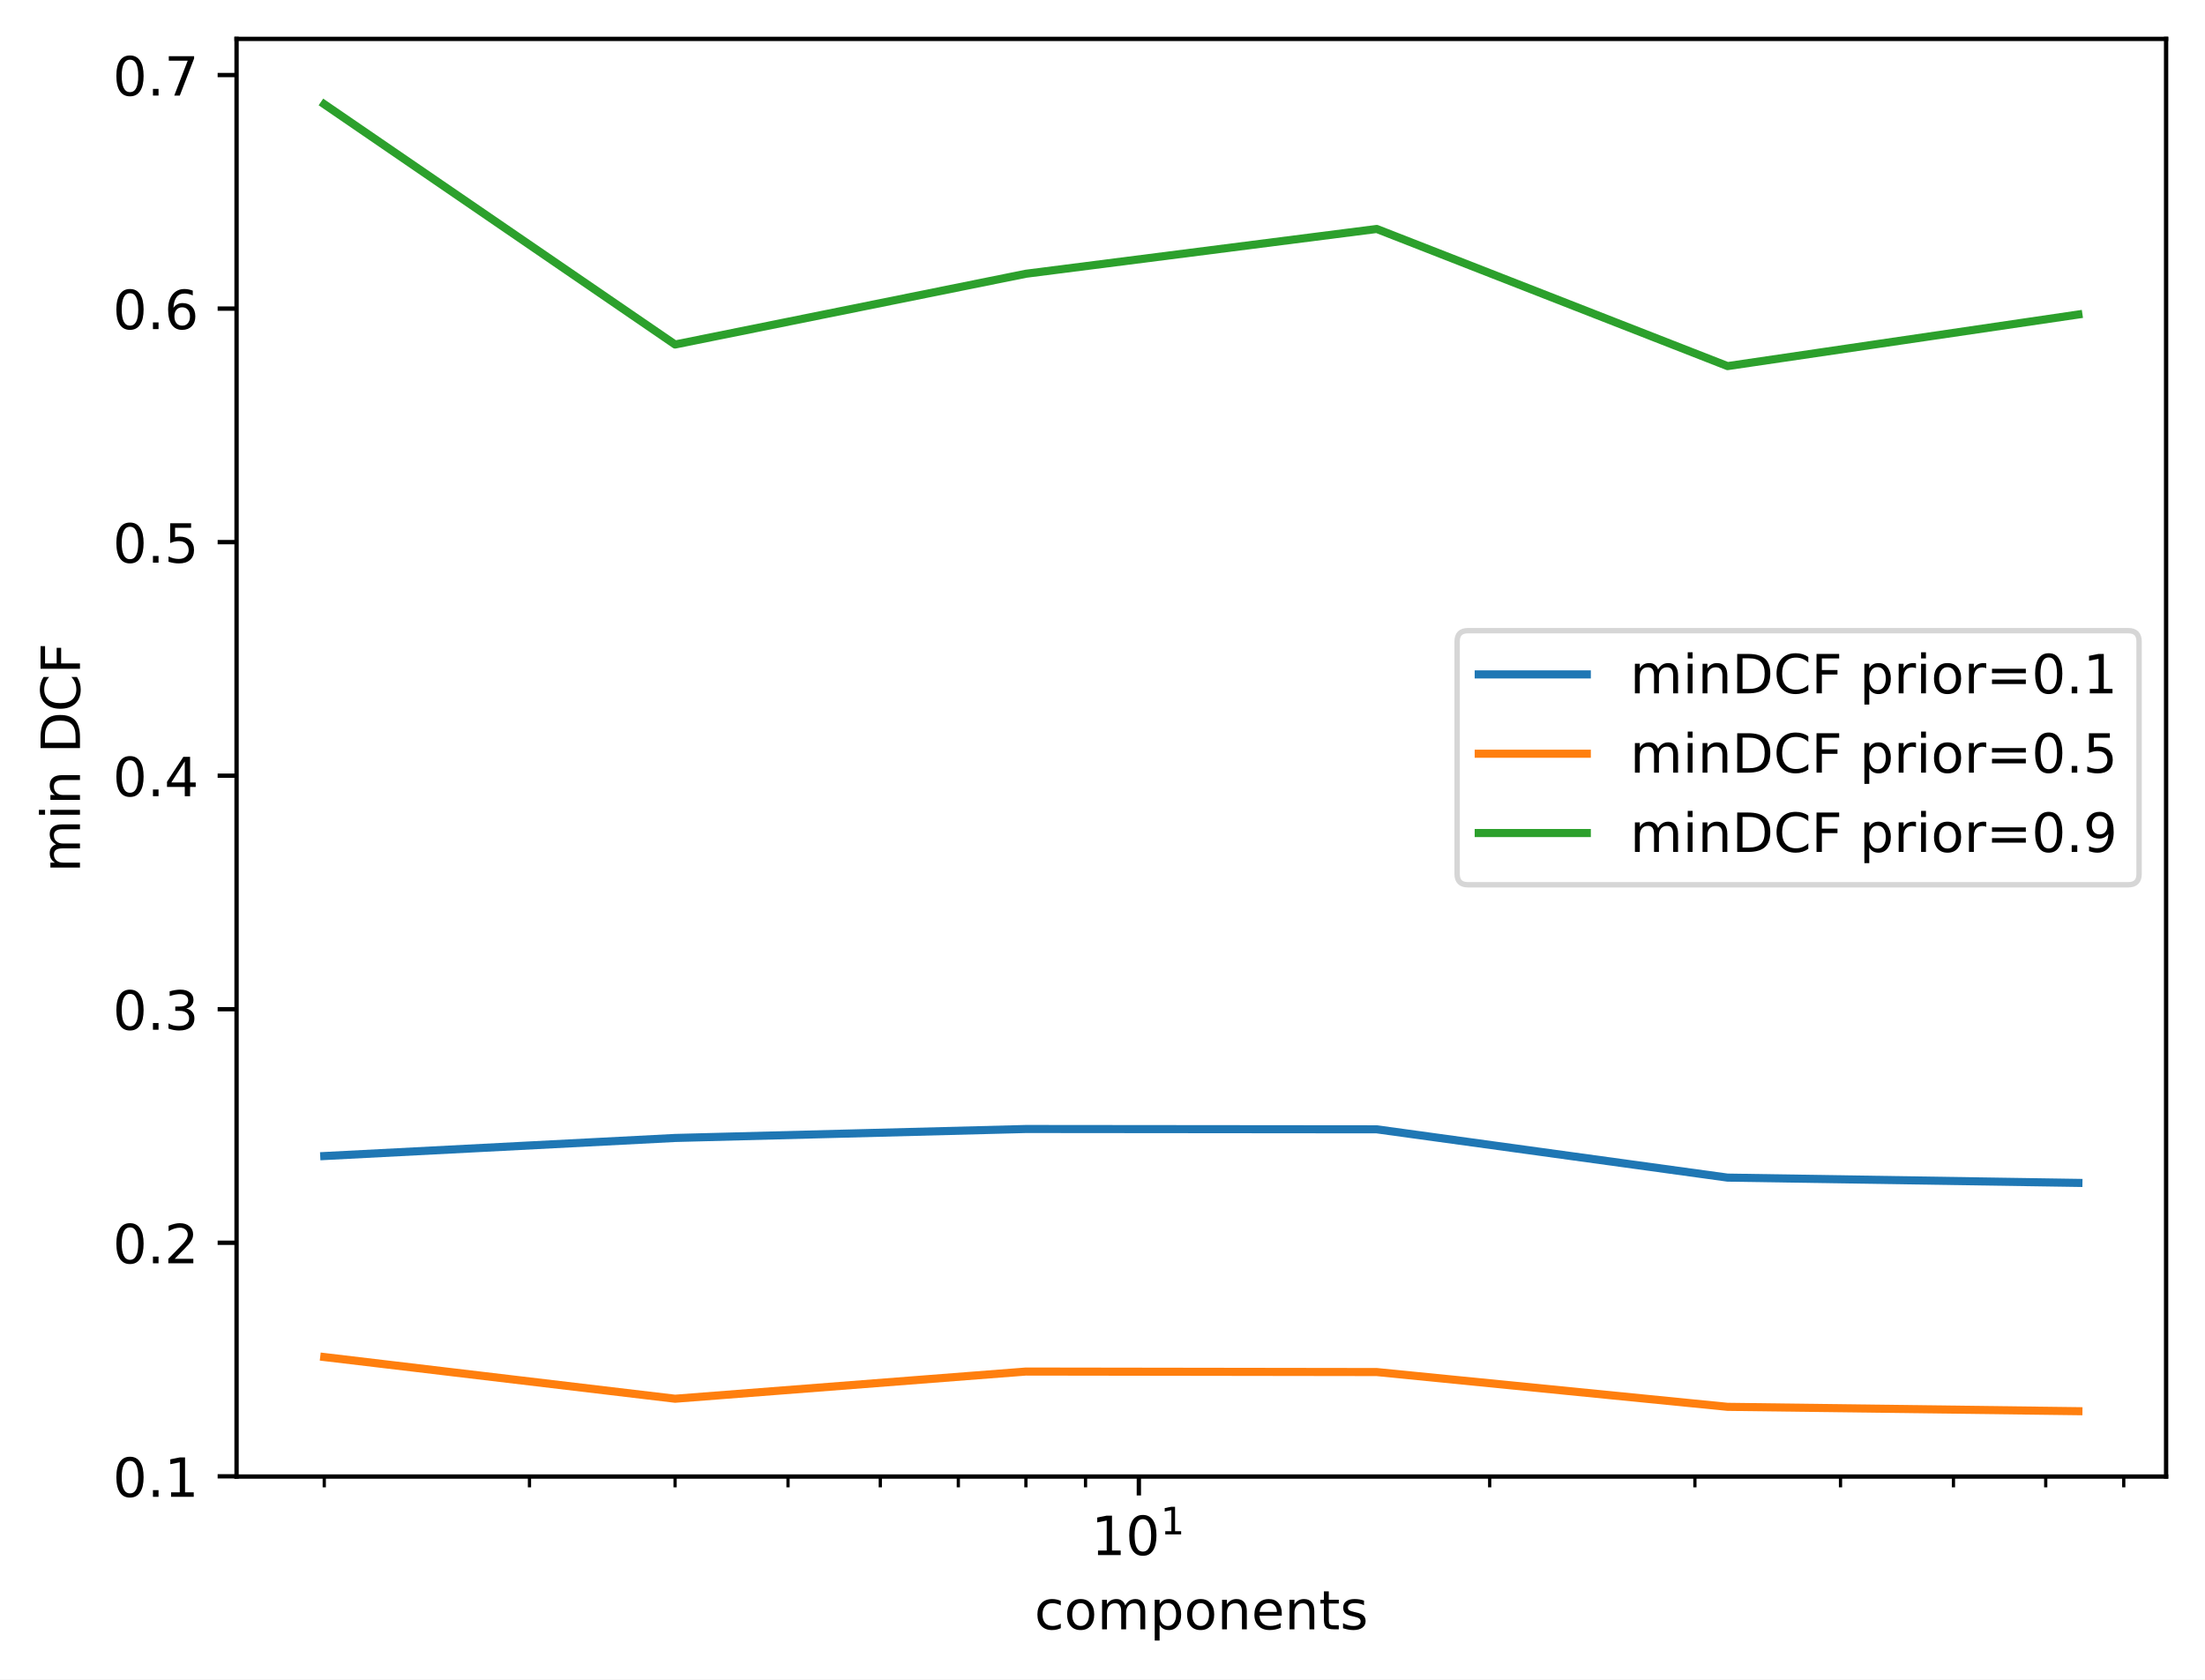
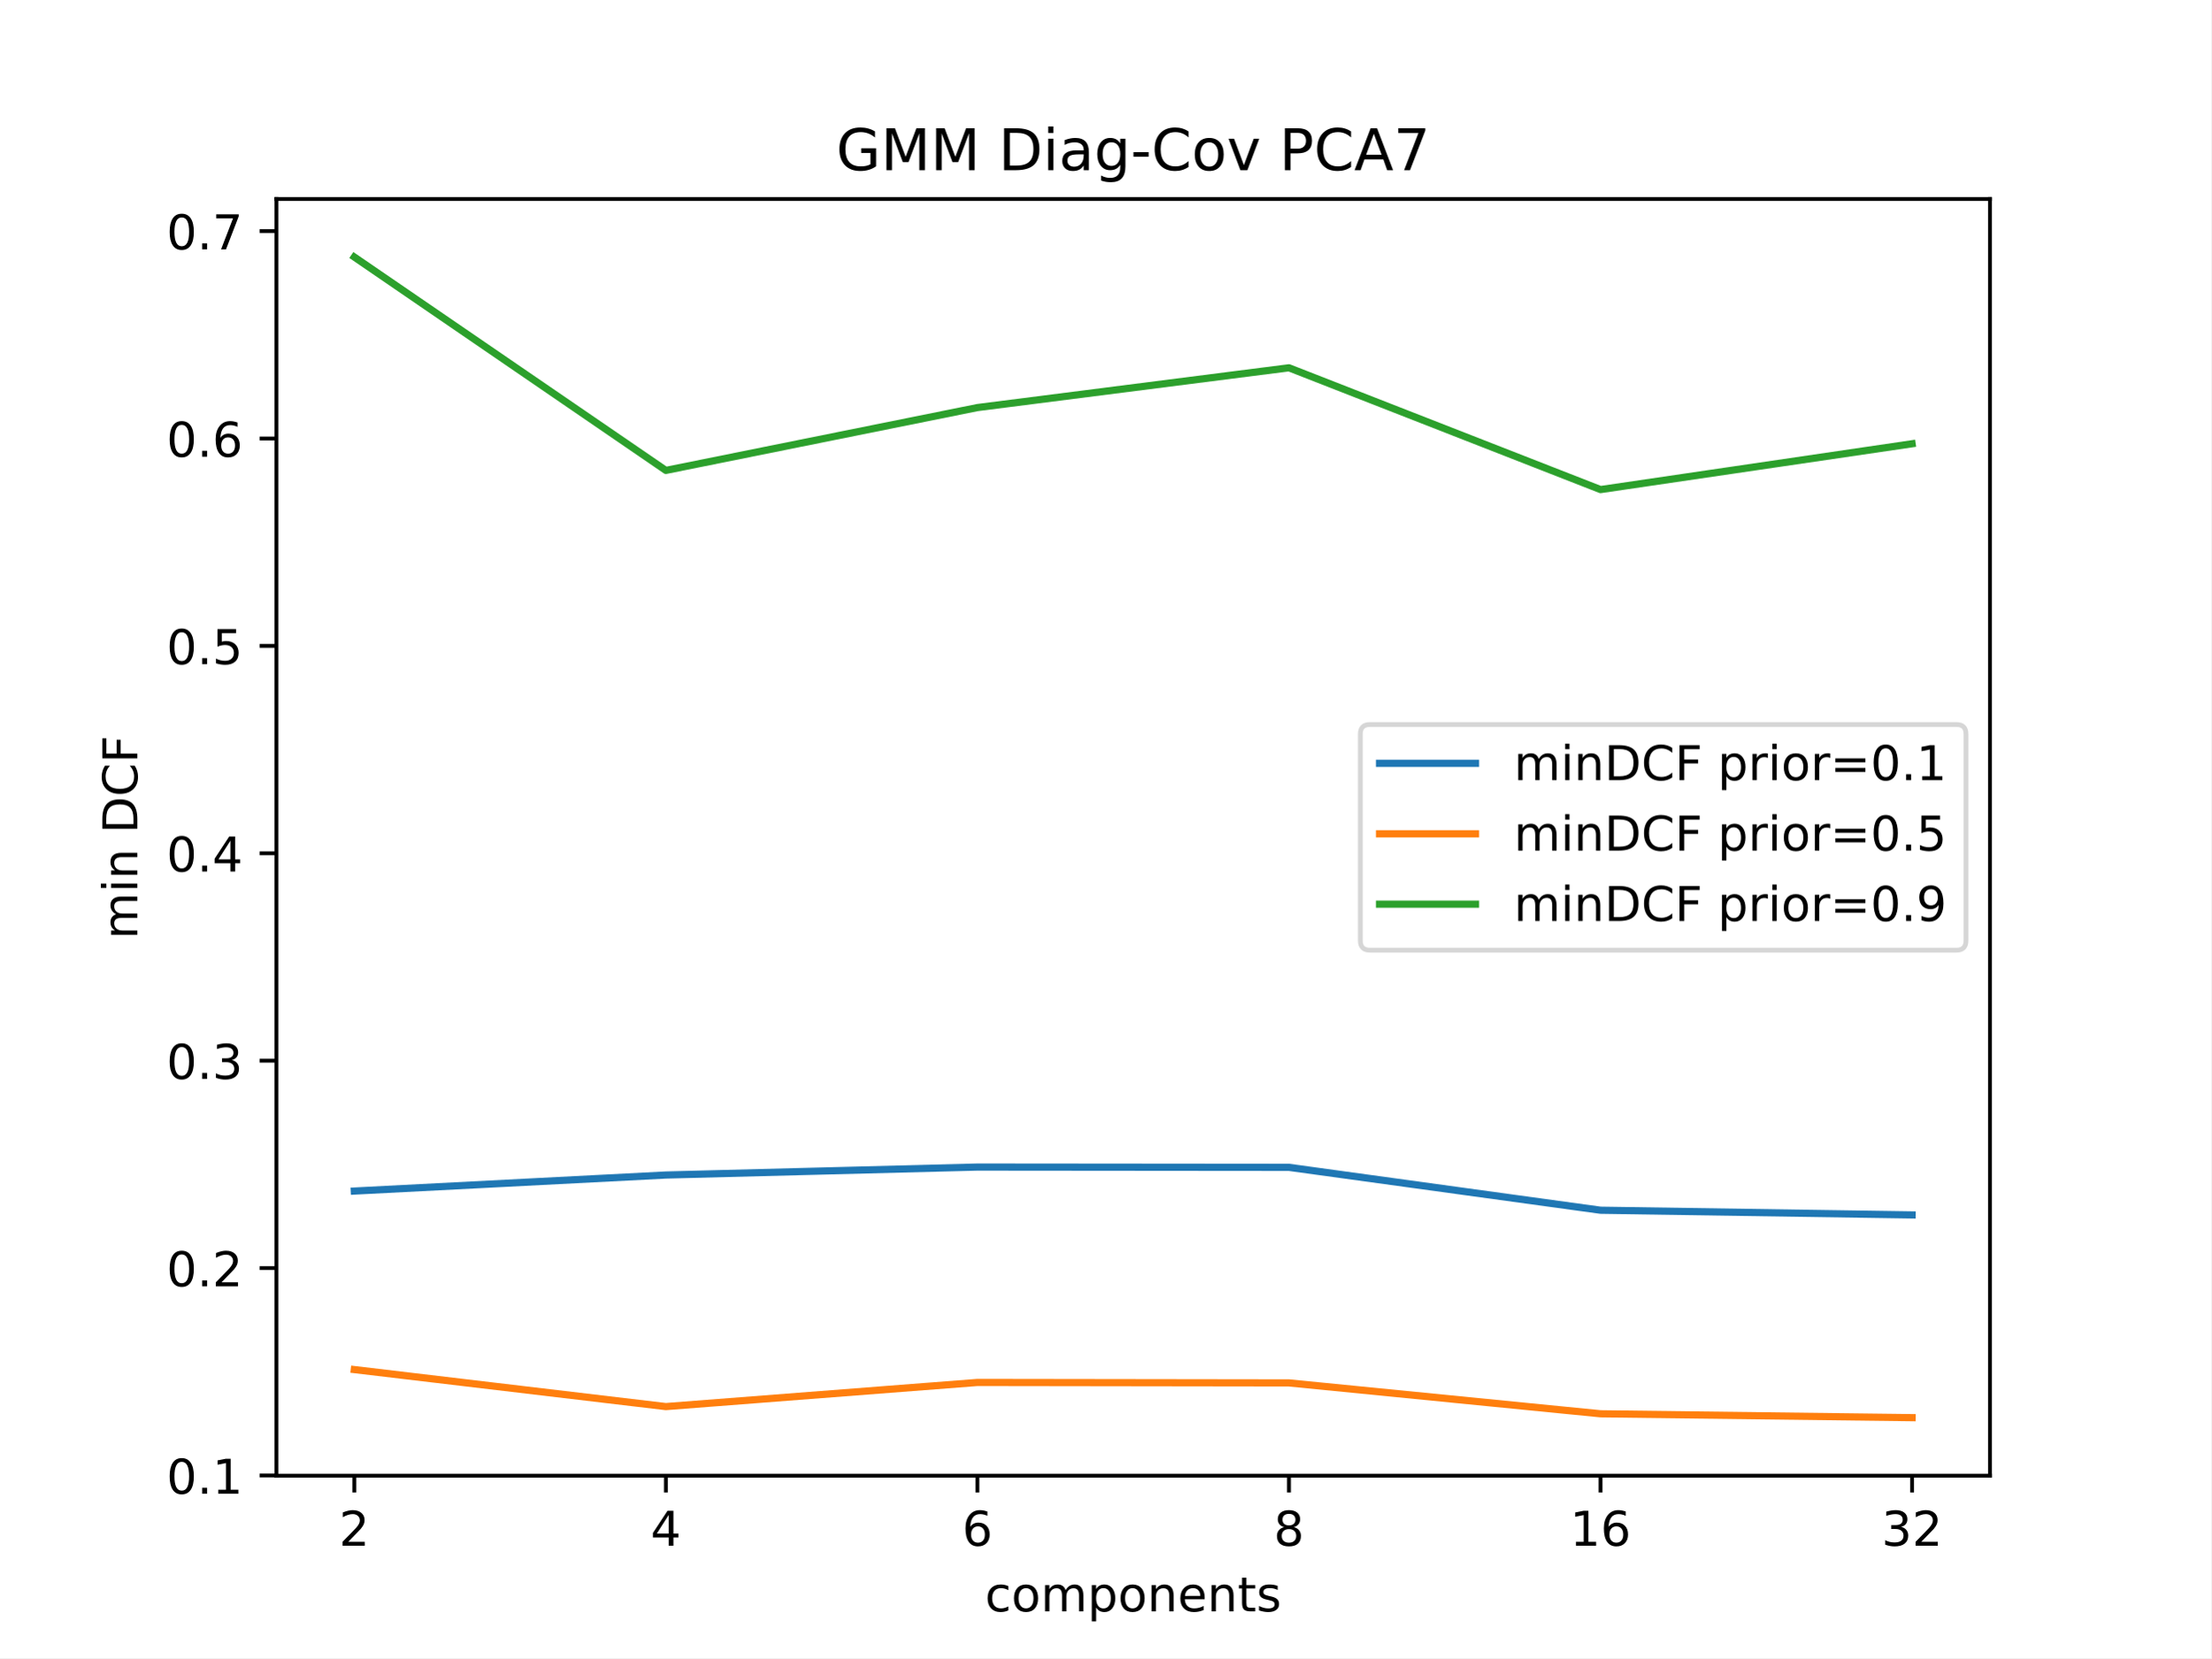
- <svg xmlns="http://www.w3.org/2000/svg" xmlns:xlink="http://www.w3.org/1999/xlink" width="408.101pt" height="310.868pt" viewBox="0 0 408.101 310.868" version="1.1">
+ <svg xmlns="http://www.w3.org/2000/svg" xmlns:xlink="http://www.w3.org/1999/xlink" width="460.8pt" height="345.6pt" viewBox="0 0 460.8 345.6" version="1.1">
  <defs>
    <style type="text/css">*{stroke-linejoin: round; stroke-linecap: butt}</style>
  </defs>
  <g id="figure_1">
    <g id="patch_1">
-       <path d="M 0 310.868  L 408.101 310.868  L 408.101 0  L 0 0  z " style="fill: #ffffff" />
+       <path d="M 0 345.6  L 460.8 345.6  L 460.8 0  L 0 0  z " style="fill: #ffffff" />
    </g>
    <g id="axes_1">
      <g id="patch_2">
-         <path d="M 43.781 273.312  L 400.901 273.312  L 400.901 7.2  L 43.781 7.2  z " style="fill: #ffffff" />
+         <path d="M 57.6 307.584  L 414.72 307.584  L 414.72 41.472  L 57.6 41.472  z " style="fill: #ffffff" />
      </g>
      <g id="matplotlib.axis_1">
        <g id="xtick_1">
          <g id="line2d_1">
            <defs>
-               <path id="md008fc7dd8" d="M 0 0  L 0 3.5  " style="stroke: #000000; stroke-width: 0.8" />
-             </defs>
-             <g>
-               <use xlink:href="#md008fc7dd8" x="210.779" y="273.312" style="stroke: #000000; stroke-width: 0.8" />
+               <path id="m788da3f0fa" d="M 0 0  L 0 3.5  " style="stroke: #000000; stroke-width: 0.8" />
+             </defs>
+             <g>
+               <use xlink:href="#m788da3f0fa" x="73.833" y="307.584" style="stroke: #000000; stroke-width: 0.8" />
            </g>
          </g>
          <g id="text_1">
-             <g transform="translate(201.9789 287.9104)scale(0.1 -0.1)">
-               <defs>
-                 <path id="DejaVuSans-31" d="M 794 531  L 1825 531  L 1825 4091  L 703 3866  L 703 4441  L 1819 4666  L 2450 4666  L 2450 531  L 3481 531  L 3481 0  L 794 0  L 794 531  z " transform="scale(0.015625)" />
-                 <path id="DejaVuSans-30" d="M 2034 4250  Q 1547 4250 1301 3770  Q 1056 3291 1056 2328  Q 1056 1369 1301 889  Q 1547 409 2034 409  Q 2525 409 2770 889  Q 3016 1369 3016 2328  Q 3016 3291 2770 3770  Q 2525 4250 2034 4250  z M 2034 4750  Q 2819 4750 3233 4129  Q 3647 3509 3647 2328  Q 3647 1150 3233 529  Q 2819 -91 2034 -91  Q 1250 -91 836 529  Q 422 1150 422 2328  Q 422 3509 836 4129  Q 1250 4750 2034 4750  z " transform="scale(0.015625)" />
-               </defs>
-               <use xlink:href="#DejaVuSans-31" transform="translate(0 0.684375)" />
-               <use xlink:href="#DejaVuSans-30" transform="translate(63.62305 0.684375)" />
-               <use xlink:href="#DejaVuSans-31" transform="translate(128.2031 38.96563)scale(0.7)" />
+             <g transform="translate(70.65148 322.1824)scale(0.1 -0.1)">
+               <defs>
+                 <path id="DejaVuSans-32" d="M 1228 531  L 3431 531  L 3431 0  L 469 0  L 469 531  Q 828 903 1448 1529  Q 2069 2156 2228 2338  Q 2531 2678 2651 2914  Q 2772 3150 2772 3378  Q 2772 3750 2511 3984  Q 2250 4219 1831 4219  Q 1534 4219 1204 4116  Q 875 4013 500 3803  L 500 4441  Q 881 4594 1212 4672  Q 1544 4750 1819 4750  Q 2544 4750 2975 4387  Q 3406 4025 3406 3419  Q 3406 3131 3298 2873  Q 3191 2616 2906 2266  Q 2828 2175 2409 1742  Q 1991 1309 1228 531  z " transform="scale(0.015625)" />
+               </defs>
+               <use xlink:href="#DejaVuSans-32" />
            </g>
          </g>
        </g>
        <g id="xtick_2">
          <g id="line2d_2">
-             <defs>
-               <path id="m8404acc15e" d="M 0 0  L 0 2  " style="stroke: #000000; stroke-width: 0.6" />
-             </defs>
-             <g>
-               <use xlink:href="#m8404acc15e" x="60.014" y="273.312" style="stroke: #000000; stroke-width: 0.6" />
+             <g>
+               <use xlink:href="#m788da3f0fa" x="138.764" y="307.584" style="stroke: #000000; stroke-width: 0.8" />
+             </g>
+           </g>
+           <g id="text_2">
+             <g transform="translate(135.5824 322.1824)scale(0.1 -0.1)">
+               <defs>
+                 <path id="DejaVuSans-34" d="M 2419 4116  L 825 1625  L 2419 1625  L 2419 4116  z M 2253 4666  L 3047 4666  L 3047 1625  L 3713 1625  L 3713 1100  L 3047 1100  L 3047 0  L 2419 0  L 2419 1100  L 313 1100  L 313 1709  L 2253 4666  z " transform="scale(0.015625)" />
+               </defs>
+               <use xlink:href="#DejaVuSans-34" />
            </g>
          </g>
        </g>
        <g id="xtick_3">
          <g id="line2d_3">
            <g>
-               <use xlink:href="#m8404acc15e" x="97.996" y="273.312" style="stroke: #000000; stroke-width: 0.6" />
+               <use xlink:href="#m788da3f0fa" x="203.695" y="307.584" style="stroke: #000000; stroke-width: 0.8" />
+             </g>
+           </g>
+           <g id="text_3">
+             <g transform="translate(200.5133 322.1824)scale(0.1 -0.1)">
+               <defs>
+                 <path id="DejaVuSans-36" d="M 2113 2584  Q 1688 2584 1439 2293  Q 1191 2003 1191 1497  Q 1191 994 1439 701  Q 1688 409 2113 409  Q 2538 409 2786 701  Q 3034 994 3034 1497  Q 3034 2003 2786 2293  Q 2538 2584 2113 2584  z M 3366 4563  L 3366 3988  Q 3128 4100 2886 4159  Q 2644 4219 2406 4219  Q 1781 4219 1451 3797  Q 1122 3375 1075 2522  Q 1259 2794 1537 2939  Q 1816 3084 2150 3084  Q 2853 3084 3261 2657  Q 3669 2231 3669 1497  Q 3669 778 3244 343  Q 2819 -91 2113 -91  Q 1303 -91 875 529  Q 447 1150 447 2328  Q 447 3434 972 4092  Q 1497 4750 2381 4750  Q 2619 4750 2861 4703  Q 3103 4656 3366 4563  z " transform="scale(0.015625)" />
+               </defs>
+               <use xlink:href="#DejaVuSans-36" />
            </g>
          </g>
        </g>
        <g id="xtick_4">
          <g id="line2d_4">
            <g>
-               <use xlink:href="#m8404acc15e" x="124.945" y="273.312" style="stroke: #000000; stroke-width: 0.6" />
+               <use xlink:href="#m788da3f0fa" x="268.625" y="307.584" style="stroke: #000000; stroke-width: 0.8" />
+             </g>
+           </g>
+           <g id="text_4">
+             <g transform="translate(265.4442 322.1824)scale(0.1 -0.1)">
+               <defs>
+                 <path id="DejaVuSans-38" d="M 2034 2216  Q 1584 2216 1326 1975  Q 1069 1734 1069 1313  Q 1069 891 1326 650  Q 1584 409 2034 409  Q 2484 409 2743 651  Q 3003 894 3003 1313  Q 3003 1734 2745 1975  Q 2488 2216 2034 2216  z M 1403 2484  Q 997 2584 770 2862  Q 544 3141 544 3541  Q 544 4100 942 4425  Q 1341 4750 2034 4750  Q 2731 4750 3128 4425  Q 3525 4100 3525 3541  Q 3525 3141 3298 2862  Q 3072 2584 2669 2484  Q 3125 2378 3379 2068  Q 3634 1759 3634 1313  Q 3634 634 3220 271  Q 2806 -91 2034 -91  Q 1263 -91 848 271  Q 434 634 434 1313  Q 434 1759 690 2068  Q 947 2378 1403 2484  z M 1172 3481  Q 1172 3119 1398 2916  Q 1625 2713 2034 2713  Q 2441 2713 2670 2916  Q 2900 3119 2900 3481  Q 2900 3844 2670 4047  Q 2441 4250 2034 4250  Q 1625 4250 1398 4047  Q 1172 3844 1172 3481  z " transform="scale(0.015625)" />
+               </defs>
+               <use xlink:href="#DejaVuSans-38" />
            </g>
          </g>
        </g>
        <g id="xtick_5">
          <g id="line2d_5">
            <g>
-               <use xlink:href="#m8404acc15e" x="145.848" y="273.312" style="stroke: #000000; stroke-width: 0.6" />
+               <use xlink:href="#m788da3f0fa" x="333.556" y="307.584" style="stroke: #000000; stroke-width: 0.8" />
+             </g>
+           </g>
+           <g id="text_5">
+             <g transform="translate(327.1939 322.1824)scale(0.1 -0.1)">
+               <defs>
+                 <path id="DejaVuSans-31" d="M 794 531  L 1825 531  L 1825 4091  L 703 3866  L 703 4441  L 1819 4666  L 2450 4666  L 2450 531  L 3481 531  L 3481 0  L 794 0  L 794 531  z " transform="scale(0.015625)" />
+               </defs>
+               <use xlink:href="#DejaVuSans-31" />
+               <use xlink:href="#DejaVuSans-36" x="63.623" />
            </g>
          </g>
        </g>
        <g id="xtick_6">
          <g id="line2d_6">
            <g>
-               <use xlink:href="#m8404acc15e" x="162.927" y="273.312" style="stroke: #000000; stroke-width: 0.6" />
-             </g>
-           </g>
-         </g>
-         <g id="xtick_7">
-           <g id="line2d_7">
-             <g>
-               <use xlink:href="#m8404acc15e" x="177.367" y="273.312" style="stroke: #000000; stroke-width: 0.6" />
-             </g>
-           </g>
-         </g>
-         <g id="xtick_8">
-           <g id="line2d_8">
-             <g>
-               <use xlink:href="#m8404acc15e" x="189.876" y="273.312" style="stroke: #000000; stroke-width: 0.6" />
-             </g>
-           </g>
-         </g>
-         <g id="xtick_9">
-           <g id="line2d_9">
-             <g>
-               <use xlink:href="#m8404acc15e" x="200.909" y="273.312" style="stroke: #000000; stroke-width: 0.6" />
-             </g>
-           </g>
-         </g>
-         <g id="xtick_10">
-           <g id="line2d_10">
-             <g>
-               <use xlink:href="#m8404acc15e" x="275.71" y="273.312" style="stroke: #000000; stroke-width: 0.6" />
-             </g>
-           </g>
-         </g>
-         <g id="xtick_11">
-           <g id="line2d_11">
-             <g>
-               <use xlink:href="#m8404acc15e" x="313.692" y="273.312" style="stroke: #000000; stroke-width: 0.6" />
-             </g>
-           </g>
-         </g>
-         <g id="xtick_12">
-           <g id="line2d_12">
-             <g>
-               <use xlink:href="#m8404acc15e" x="340.641" y="273.312" style="stroke: #000000; stroke-width: 0.6" />
-             </g>
-           </g>
-         </g>
-         <g id="xtick_13">
-           <g id="line2d_13">
-             <g>
-               <use xlink:href="#m8404acc15e" x="361.544" y="273.312" style="stroke: #000000; stroke-width: 0.6" />
-             </g>
-           </g>
-         </g>
-         <g id="xtick_14">
-           <g id="line2d_14">
-             <g>
-               <use xlink:href="#m8404acc15e" x="378.623" y="273.312" style="stroke: #000000; stroke-width: 0.6" />
-             </g>
-           </g>
-         </g>
-         <g id="xtick_15">
-           <g id="line2d_15">
-             <g>
-               <use xlink:href="#m8404acc15e" x="393.063" y="273.312" style="stroke: #000000; stroke-width: 0.6" />
-             </g>
-           </g>
-         </g>
-         <g id="text_2">
-           <g transform="translate(191.4498 301.5886)scale(0.1 -0.1)">
+               <use xlink:href="#m788da3f0fa" x="398.487" y="307.584" style="stroke: #000000; stroke-width: 0.8" />
+             </g>
+           </g>
+           <g id="text_6">
+             <g transform="translate(392.1248 322.1824)scale(0.1 -0.1)">
+               <defs>
+                 <path id="DejaVuSans-33" d="M 2597 2516  Q 3050 2419 3304 2112  Q 3559 1806 3559 1356  Q 3559 666 3084 287  Q 2609 -91 1734 -91  Q 1441 -91 1130 -33  Q 819 25 488 141  L 488 750  Q 750 597 1062 519  Q 1375 441 1716 441  Q 2309 441 2620 675  Q 2931 909 2931 1356  Q 2931 1769 2642 2001  Q 2353 2234 1838 2234  L 1294 2234  L 1294 2753  L 1863 2753  Q 2328 2753 2575 2939  Q 2822 3125 2822 3475  Q 2822 3834 2567 4026  Q 2313 4219 1838 4219  Q 1578 4219 1281 4162  Q 984 4106 628 3988  L 628 4550  Q 988 4650 1302 4700  Q 1616 4750 1894 4750  Q 2613 4750 3031 4423  Q 3450 4097 3450 3541  Q 3450 3153 3228 2886  Q 3006 2619 2597 2516  z " transform="scale(0.015625)" />
+               </defs>
+               <use xlink:href="#DejaVuSans-33" />
+               <use xlink:href="#DejaVuSans-32" x="63.623" />
+             </g>
+           </g>
+         </g>
+         <g id="text_7">
+           <g transform="translate(205.2686 335.8606)scale(0.1 -0.1)">
            <defs>
              <path id="DejaVuSans-63" d="M 3122 3366  L 3122 2828  Q 2878 2963 2633 3030  Q 2388 3097 2138 3097  Q 1578 3097 1268 2742  Q 959 2388 959 1747  Q 959 1106 1268 751  Q 1578 397 2138 397  Q 2388 397 2633 464  Q 2878 531 3122 666  L 3122 134  Q 2881 22 2623 -34  Q 2366 -91 2075 -91  Q 1284 -91 818 406  Q 353 903 353 1747  Q 353 2603 823 3093  Q 1294 3584 2113 3584  Q 2378 3584 2631 3529  Q 2884 3475 3122 3366  z " transform="scale(0.015625)" />
              <path id="DejaVuSans-6f" d="M 1959 3097  Q 1497 3097 1228 2736  Q 959 2375 959 1747  Q 959 1119 1226 758  Q 1494 397 1959 397  Q 2419 397 2687 759  Q 2956 1122 2956 1747  Q 2956 2369 2687 2733  Q 2419 3097 1959 3097  z M 1959 3584  Q 2709 3584 3137 3096  Q 3566 2609 3566 1747  Q 3566 888 3137 398  Q 2709 -91 1959 -91  Q 1206 -91 779 398  Q 353 888 353 1747  Q 353 2609 779 3096  Q 1206 3584 1959 3584  z " transform="scale(0.015625)" />
              <path id="DejaVuSans-6d" d="M 3328 2828  Q 3544 3216 3844 3400  Q 4144 3584 4550 3584  Q 5097 3584 5394 3201  Q 5691 2819 5691 2113  L 5691 0  L 5113 0  L 5113 2094  Q 5113 2597 4934 2840  Q 4756 3084 4391 3084  Q 3944 3084 3684 2787  Q 3425 2491 3425 1978  L 3425 0  L 2847 0  L 2847 2094  Q 2847 2600 2669 2842  Q 2491 3084 2119 3084  Q 1678 3084 1418 2786  Q 1159 2488 1159 1978  L 1159 0  L 581 0  L 581 3500  L 1159 3500  L 1159 2956  Q 1356 3278 1631 3431  Q 1906 3584 2284 3584  Q 2666 3584 2933 3390  Q 3200 3197 3328 2828  z " transform="scale(0.015625)" />
              <path id="DejaVuSans-70" d="M 1159 525  L 1159 -1331  L 581 -1331  L 581 3500  L 1159 3500  L 1159 2969  Q 1341 3281 1617 3432  Q 1894 3584 2278 3584  Q 2916 3584 3314 3078  Q 3713 2572 3713 1747  Q 3713 922 3314 415  Q 2916 -91 2278 -91  Q 1894 -91 1617 61  Q 1341 213 1159 525  z M 3116 1747  Q 3116 2381 2855 2742  Q 2594 3103 2138 3103  Q 1681 3103 1420 2742  Q 1159 2381 1159 1747  Q 1159 1113 1420 752  Q 1681 391 2138 391  Q 2594 391 2855 752  Q 3116 1113 3116 1747  z " transform="scale(0.015625)" />
              <path id="DejaVuSans-6e" d="M 3513 2113  L 3513 0  L 2938 0  L 2938 2094  Q 2938 2591 2744 2837  Q 2550 3084 2163 3084  Q 1697 3084 1428 2787  Q 1159 2491 1159 1978  L 1159 0  L 581 0  L 581 3500  L 1159 3500  L 1159 2956  Q 1366 3272 1645 3428  Q 1925 3584 2291 3584  Q 2894 3584 3203 3211  Q 3513 2838 3513 2113  z " transform="scale(0.015625)" />
              <path id="DejaVuSans-65" d="M 3597 1894  L 3597 1613  L 953 1613  Q 991 1019 1311 708  Q 1631 397 2203 397  Q 2534 397 2845 478  Q 3156 559 3463 722  L 3463 178  Q 3153 47 2828 -22  Q 2503 -91 2169 -91  Q 1331 -91 842 396  Q 353 884 353 1716  Q 353 2575 817 3079  Q 1281 3584 2069 3584  Q 2775 3584 3186 3129  Q 3597 2675 3597 1894  z M 3022 2063  Q 3016 2534 2758 2815  Q 2500 3097 2075 3097  Q 1594 3097 1305 2825  Q 1016 2553 972 2059  L 3022 2063  z " transform="scale(0.015625)" />
              <path id="DejaVuSans-74" d="M 1172 4494  L 1172 3500  L 2356 3500  L 2356 3053  L 1172 3053  L 1172 1153  Q 1172 725 1289 603  Q 1406 481 1766 481  L 2356 481  L 2356 0  L 1766 0  Q 1100 0 847 248  Q 594 497 594 1153  L 594 3053  L 172 3053  L 172 3500  L 594 3500  L 594 4494  L 1172 4494  z " transform="scale(0.015625)" />
              <path id="DejaVuSans-73" d="M 2834 3397  L 2834 2853  Q 2591 2978 2328 3040  Q 2066 3103 1784 3103  Q 1356 3103 1142 2972  Q 928 2841 928 2578  Q 928 2378 1081 2264  Q 1234 2150 1697 2047  L 1894 2003  Q 2506 1872 2764 1633  Q 3022 1394 3022 966  Q 3022 478 2636 193  Q 2250 -91 1575 -91  Q 1294 -91 989 -36  Q 684 19 347 128  L 347 722  Q 666 556 975 473  Q 1284 391 1588 391  Q 1994 391 2212 530  Q 2431 669 2431 922  Q 2431 1156 2273 1281  Q 2116 1406 1581 1522  L 1381 1569  Q 847 1681 609 1914  Q 372 2147 372 2553  Q 372 3047 722 3315  Q 1072 3584 1716 3584  Q 2034 3584 2315 3537  Q 2597 3491 2834 3397  z " transform="scale(0.015625)" />
            </defs>
            <use xlink:href="#DejaVuSans-63" />
            <use xlink:href="#DejaVuSans-6f" x="54.98" />
            <use xlink:href="#DejaVuSans-6d" x="116.162" />
            <use xlink:href="#DejaVuSans-70" x="213.574" />
            <use xlink:href="#DejaVuSans-6f" x="277.051" />
            <use xlink:href="#DejaVuSans-6e" x="338.232" />
            <use xlink:href="#DejaVuSans-65" x="401.611" />
            <use xlink:href="#DejaVuSans-6e" x="463.135" />
            <use xlink:href="#DejaVuSans-74" x="526.514" />
            <use xlink:href="#DejaVuSans-73" x="565.723" />
          </g>
        </g>
      </g>
      <g id="matplotlib.axis_2">
        <g id="ytick_1">
-           <g id="line2d_16">
-             <defs>
-               <path id="mca2611a179" d="M 0 0  L -3.5 0  " style="stroke: #000000; stroke-width: 0.8" />
-             </defs>
-             <g>
-               <use xlink:href="#mca2611a179" x="43.781" y="273.268" style="stroke: #000000; stroke-width: 0.8" />
-             </g>
-           </g>
-           <g id="text_3">
-             <g transform="translate(20.87813 277.0672)scale(0.1 -0.1)">
-               <defs>
+           <g id="line2d_7">
+             <defs>
+               <path id="m9ced02d448" d="M 0 0  L -3.5 0  " style="stroke: #000000; stroke-width: 0.8" />
+             </defs>
+             <g>
+               <use xlink:href="#m9ced02d448" x="57.6" y="307.54" style="stroke: #000000; stroke-width: 0.8" />
+             </g>
+           </g>
+           <g id="text_8">
+             <g transform="translate(34.69687 311.3392)scale(0.1 -0.1)">
+               <defs>
+                 <path id="DejaVuSans-30" d="M 2034 4250  Q 1547 4250 1301 3770  Q 1056 3291 1056 2328  Q 1056 1369 1301 889  Q 1547 409 2034 409  Q 2525 409 2770 889  Q 3016 1369 3016 2328  Q 3016 3291 2770 3770  Q 2525 4250 2034 4250  z M 2034 4750  Q 2819 4750 3233 4129  Q 3647 3509 3647 2328  Q 3647 1150 3233 529  Q 2819 -91 2034 -91  Q 1250 -91 836 529  Q 422 1150 422 2328  Q 422 3509 836 4129  Q 1250 4750 2034 4750  z " transform="scale(0.015625)" />
                <path id="DejaVuSans-2e" d="M 684 794  L 1344 794  L 1344 0  L 684 0  L 684 794  z " transform="scale(0.015625)" />
              </defs>
              <use xlink:href="#DejaVuSans-30" />
              <use xlink:href="#DejaVuSans-2e" x="63.623" />
              <use xlink:href="#DejaVuSans-31" x="95.41" />
            </g>
          </g>
        </g>
        <g id="ytick_2">
-           <g id="line2d_17">
-             <g>
-               <use xlink:href="#mca2611a179" x="43.781" y="230.039" style="stroke: #000000; stroke-width: 0.8" />
-             </g>
-           </g>
-           <g id="text_4">
-             <g transform="translate(20.87813 233.8378)scale(0.1 -0.1)">
-               <defs>
-                 <path id="DejaVuSans-32" d="M 1228 531  L 3431 531  L 3431 0  L 469 0  L 469 531  Q 828 903 1448 1529  Q 2069 2156 2228 2338  Q 2531 2678 2651 2914  Q 2772 3150 2772 3378  Q 2772 3750 2511 3984  Q 2250 4219 1831 4219  Q 1534 4219 1204 4116  Q 875 4013 500 3803  L 500 4441  Q 881 4594 1212 4672  Q 1544 4750 1819 4750  Q 2544 4750 2975 4387  Q 3406 4025 3406 3419  Q 3406 3131 3298 2873  Q 3191 2616 2906 2266  Q 2828 2175 2409 1742  Q 1991 1309 1228 531  z " transform="scale(0.015625)" />
-               </defs>
+           <g id="line2d_8">
+             <g>
+               <use xlink:href="#m9ced02d448" x="57.6" y="264.311" style="stroke: #000000; stroke-width: 0.8" />
+             </g>
+           </g>
+           <g id="text_9">
+             <g transform="translate(34.69687 268.1098)scale(0.1 -0.1)">
              <use xlink:href="#DejaVuSans-30" />
              <use xlink:href="#DejaVuSans-2e" x="63.623" />
              <use xlink:href="#DejaVuSans-32" x="95.41" />
            </g>
          </g>
        </g>
        <g id="ytick_3">
-           <g id="line2d_18">
-             <g>
-               <use xlink:href="#mca2611a179" x="43.781" y="186.809" style="stroke: #000000; stroke-width: 0.8" />
-             </g>
-           </g>
-           <g id="text_5">
-             <g transform="translate(20.87813 190.6084)scale(0.1 -0.1)">
-               <defs>
-                 <path id="DejaVuSans-33" d="M 2597 2516  Q 3050 2419 3304 2112  Q 3559 1806 3559 1356  Q 3559 666 3084 287  Q 2609 -91 1734 -91  Q 1441 -91 1130 -33  Q 819 25 488 141  L 488 750  Q 750 597 1062 519  Q 1375 441 1716 441  Q 2309 441 2620 675  Q 2931 909 2931 1356  Q 2931 1769 2642 2001  Q 2353 2234 1838 2234  L 1294 2234  L 1294 2753  L 1863 2753  Q 2328 2753 2575 2939  Q 2822 3125 2822 3475  Q 2822 3834 2567 4026  Q 2313 4219 1838 4219  Q 1578 4219 1281 4162  Q 984 4106 628 3988  L 628 4550  Q 988 4650 1302 4700  Q 1616 4750 1894 4750  Q 2613 4750 3031 4423  Q 3450 4097 3450 3541  Q 3450 3153 3228 2886  Q 3006 2619 2597 2516  z " transform="scale(0.015625)" />
-               </defs>
+           <g id="line2d_9">
+             <g>
+               <use xlink:href="#m9ced02d448" x="57.6" y="221.081" style="stroke: #000000; stroke-width: 0.8" />
+             </g>
+           </g>
+           <g id="text_10">
+             <g transform="translate(34.69687 224.8804)scale(0.1 -0.1)">
              <use xlink:href="#DejaVuSans-30" />
              <use xlink:href="#DejaVuSans-2e" x="63.623" />
              <use xlink:href="#DejaVuSans-33" x="95.41" />
            </g>
          </g>
        </g>
        <g id="ytick_4">
-           <g id="line2d_19">
-             <g>
-               <use xlink:href="#mca2611a179" x="43.781" y="143.58" style="stroke: #000000; stroke-width: 0.8" />
-             </g>
-           </g>
-           <g id="text_6">
-             <g transform="translate(20.87813 147.379)scale(0.1 -0.1)">
-               <defs>
-                 <path id="DejaVuSans-34" d="M 2419 4116  L 825 1625  L 2419 1625  L 2419 4116  z M 2253 4666  L 3047 4666  L 3047 1625  L 3713 1625  L 3713 1100  L 3047 1100  L 3047 0  L 2419 0  L 2419 1100  L 313 1100  L 313 1709  L 2253 4666  z " transform="scale(0.015625)" />
-               </defs>
+           <g id="line2d_10">
+             <g>
+               <use xlink:href="#m9ced02d448" x="57.6" y="177.852" style="stroke: #000000; stroke-width: 0.8" />
+             </g>
+           </g>
+           <g id="text_11">
+             <g transform="translate(34.69687 181.651)scale(0.1 -0.1)">
              <use xlink:href="#DejaVuSans-30" />
              <use xlink:href="#DejaVuSans-2e" x="63.623" />
              <use xlink:href="#DejaVuSans-34" x="95.41" />
            </g>
          </g>
        </g>
        <g id="ytick_5">
-           <g id="line2d_20">
-             <g>
-               <use xlink:href="#mca2611a179" x="43.781" y="100.35" style="stroke: #000000; stroke-width: 0.8" />
-             </g>
-           </g>
-           <g id="text_7">
-             <g transform="translate(20.87813 104.1495)scale(0.1 -0.1)">
+           <g id="line2d_11">
+             <g>
+               <use xlink:href="#m9ced02d448" x="57.6" y="134.622" style="stroke: #000000; stroke-width: 0.8" />
+             </g>
+           </g>
+           <g id="text_12">
+             <g transform="translate(34.69687 138.4215)scale(0.1 -0.1)">
              <defs>
                <path id="DejaVuSans-35" d="M 691 4666  L 3169 4666  L 3169 4134  L 1269 4134  L 1269 2991  Q 1406 3038 1543 3061  Q 1681 3084 1819 3084  Q 2600 3084 3056 2656  Q 3513 2228 3513 1497  Q 3513 744 3044 326  Q 2575 -91 1722 -91  Q 1428 -91 1123 -41  Q 819 9 494 109  L 494 744  Q 775 591 1075 516  Q 1375 441 1709 441  Q 2250 441 2565 725  Q 2881 1009 2881 1497  Q 2881 1984 2565 2268  Q 2250 2553 1709 2553  Q 1456 2553 1204 2497  Q 953 2441 691 2322  L 691 4666  z " transform="scale(0.015625)" />
              </defs>
              <use xlink:href="#DejaVuSans-30" />
              <use xlink:href="#DejaVuSans-2e" x="63.623" />
              <use xlink:href="#DejaVuSans-35" x="95.41" />
            </g>
          </g>
        </g>
        <g id="ytick_6">
-           <g id="line2d_21">
-             <g>
-               <use xlink:href="#mca2611a179" x="43.781" y="57.121" style="stroke: #000000; stroke-width: 0.8" />
-             </g>
-           </g>
-           <g id="text_8">
-             <g transform="translate(20.87813 60.92013)scale(0.1 -0.1)">
-               <defs>
-                 <path id="DejaVuSans-36" d="M 2113 2584  Q 1688 2584 1439 2293  Q 1191 2003 1191 1497  Q 1191 994 1439 701  Q 1688 409 2113 409  Q 2538 409 2786 701  Q 3034 994 3034 1497  Q 3034 2003 2786 2293  Q 2538 2584 2113 2584  z M 3366 4563  L 3366 3988  Q 3128 4100 2886 4159  Q 2644 4219 2406 4219  Q 1781 4219 1451 3797  Q 1122 3375 1075 2522  Q 1259 2794 1537 2939  Q 1816 3084 2150 3084  Q 2853 3084 3261 2657  Q 3669 2231 3669 1497  Q 3669 778 3244 343  Q 2819 -91 2113 -91  Q 1303 -91 875 529  Q 447 1150 447 2328  Q 447 3434 972 4092  Q 1497 4750 2381 4750  Q 2619 4750 2861 4703  Q 3103 4656 3366 4563  z " transform="scale(0.015625)" />
-               </defs>
+           <g id="line2d_12">
+             <g>
+               <use xlink:href="#m9ced02d448" x="57.6" y="91.393" style="stroke: #000000; stroke-width: 0.8" />
+             </g>
+           </g>
+           <g id="text_13">
+             <g transform="translate(34.69687 95.19213)scale(0.1 -0.1)">
              <use xlink:href="#DejaVuSans-30" />
              <use xlink:href="#DejaVuSans-2e" x="63.623" />
              <use xlink:href="#DejaVuSans-36" x="95.41" />
            </g>
          </g>
        </g>
        <g id="ytick_7">
-           <g id="line2d_22">
-             <g>
-               <use xlink:href="#mca2611a179" x="43.781" y="13.891" style="stroke: #000000; stroke-width: 0.8" />
-             </g>
-           </g>
-           <g id="text_9">
-             <g transform="translate(20.87813 17.69071)scale(0.1 -0.1)">
+           <g id="line2d_13">
+             <g>
+               <use xlink:href="#m9ced02d448" x="57.6" y="48.163" style="stroke: #000000; stroke-width: 0.8" />
+             </g>
+           </g>
+           <g id="text_14">
+             <g transform="translate(34.69687 51.96271)scale(0.1 -0.1)">
              <defs>
                <path id="DejaVuSans-37" d="M 525 4666  L 3525 4666  L 3525 4397  L 1831 0  L 1172 0  L 2766 4134  L 525 4134  L 525 4666  z " transform="scale(0.015625)" />
              </defs>
              <use xlink:href="#DejaVuSans-30" />
              <use xlink:href="#DejaVuSans-2e" x="63.623" />
              <use xlink:href="#DejaVuSans-37" x="95.41" />
            </g>
          </g>
        </g>
-         <g id="text_10">
-           <g transform="translate(14.79844 161.4904)rotate(-90)scale(0.1 -0.1)">
+         <g id="text_15">
+           <g transform="translate(28.61719 195.7624)rotate(-90)scale(0.1 -0.1)">
            <defs>
              <path id="DejaVuSans-69" d="M 603 3500  L 1178 3500  L 1178 0  L 603 0  L 603 3500  z M 603 4863  L 1178 4863  L 1178 4134  L 603 4134  L 603 4863  z " transform="scale(0.015625)" />
              <path id="DejaVuSans-20" transform="scale(0.015625)" />
              <path id="DejaVuSans-44" d="M 1259 4147  L 1259 519  L 2022 519  Q 2988 519 3436 956  Q 3884 1394 3884 2338  Q 3884 3275 3436 3711  Q 2988 4147 2022 4147  L 1259 4147  z M 628 4666  L 1925 4666  Q 3281 4666 3915 4102  Q 4550 3538 4550 2338  Q 4550 1131 3912 565  Q 3275 0 1925 0  L 628 0  L 628 4666  z " transform="scale(0.015625)" />
              <path id="DejaVuSans-43" d="M 4122 4306  L 4122 3641  Q 3803 3938 3442 4084  Q 3081 4231 2675 4231  Q 1875 4231 1450 3742  Q 1025 3253 1025 2328  Q 1025 1406 1450 917  Q 1875 428 2675 428  Q 3081 428 3442 575  Q 3803 722 4122 1019  L 4122 359  Q 3791 134 3420 21  Q 3050 -91 2638 -91  Q 1578 -91 968 557  Q 359 1206 359 2328  Q 359 3453 968 4101  Q 1578 4750 2638 4750  Q 3056 4750 3426 4639  Q 3797 4528 4122 4306  z " transform="scale(0.015625)" />
              <path id="DejaVuSans-46" d="M 628 4666  L 3309 4666  L 3309 4134  L 1259 4134  L 1259 2759  L 3109 2759  L 3109 2228  L 1259 2228  L 1259 0  L 628 0  L 628 4666  z " transform="scale(0.015625)" />
            </defs>
            <use xlink:href="#DejaVuSans-6d" />
            <use xlink:href="#DejaVuSans-69" x="97.412" />
            <use xlink:href="#DejaVuSans-6e" x="125.195" />
            <use xlink:href="#DejaVuSans-20" x="188.574" />
            <use xlink:href="#DejaVuSans-44" x="220.361" />
            <use xlink:href="#DejaVuSans-43" x="297.363" />
            <use xlink:href="#DejaVuSans-46" x="367.188" />
          </g>
        </g>
      </g>
-       <g id="line2d_23">
-         <path d="M 60.014 213.986  L 124.945 210.64  L 189.876 208.981  L 254.807 209.041  L 319.738 217.979  L 384.669 218.958  " clip-path="url(#pf1592a18d3)" style="fill: none; stroke: #1f77b4; stroke-width: 1.5; stroke-linecap: square" />
-       </g>
-       <g id="line2d_24">
-         <path d="M 60.014 251.192  L 124.945 258.91  L 189.876 253.878  L 254.807 253.971  L 319.738 260.409  L 384.669 261.216  " clip-path="url(#pf1592a18d3)" style="fill: none; stroke: #ff7f0e; stroke-width: 1.5; stroke-linecap: square" />
-       </g>
-       <g id="line2d_25">
-         <path d="M 60.014 19.296  L 124.945 63.77  L 189.876 50.673  L 254.807 42.382  L 319.738 67.767  L 384.669 58.214  " clip-path="url(#pf1592a18d3)" style="fill: none; stroke: #2ca02c; stroke-width: 1.5; stroke-linecap: square" />
+       <g id="line2d_14">
+         <path d="M 73.833 248.258  L 138.764 244.912  L 203.695 243.253  L 268.625 243.313  L 333.556 252.251  L 398.487 253.23  " clip-path="url(#p959700b2cf)" style="fill: none; stroke: #1f77b4; stroke-width: 1.5; stroke-linecap: square" />
+       </g>
+       <g id="line2d_15">
+         <path d="M 73.833 285.464  L 138.764 293.182  L 203.695 288.15  L 268.625 288.243  L 333.556 294.681  L 398.487 295.488  " clip-path="url(#p959700b2cf)" style="fill: none; stroke: #ff7f0e; stroke-width: 1.5; stroke-linecap: square" />
+       </g>
+       <g id="line2d_16">
+         <path d="M 73.833 53.568  L 138.764 98.042  L 203.695 84.945  L 268.625 76.654  L 333.556 102.039  L 398.487 92.486  " clip-path="url(#p959700b2cf)" style="fill: none; stroke: #2ca02c; stroke-width: 1.5; stroke-linecap: square" />
      </g>
      <g id="patch_3">
-         <path d="M 43.781 273.312  L 43.781 7.2  " style="fill: none; stroke: #000000; stroke-width: 0.8; stroke-linejoin: miter; stroke-linecap: square" />
+         <path d="M 57.6 307.584  L 57.6 41.472  " style="fill: none; stroke: #000000; stroke-width: 0.8; stroke-linejoin: miter; stroke-linecap: square" />
      </g>
      <g id="patch_4">
-         <path d="M 400.901 273.312  L 400.901 7.2  " style="fill: none; stroke: #000000; stroke-width: 0.8; stroke-linejoin: miter; stroke-linecap: square" />
+         <path d="M 414.72 307.584  L 414.72 41.472  " style="fill: none; stroke: #000000; stroke-width: 0.8; stroke-linejoin: miter; stroke-linecap: square" />
      </g>
      <g id="patch_5">
-         <path d="M 43.781 273.312  L 400.901 273.312  " style="fill: none; stroke: #000000; stroke-width: 0.8; stroke-linejoin: miter; stroke-linecap: square" />
+         <path d="M 57.6 307.584  L 414.72 307.584  " style="fill: none; stroke: #000000; stroke-width: 0.8; stroke-linejoin: miter; stroke-linecap: square" />
      </g>
      <g id="patch_6">
-         <path d="M 43.781 7.2  L 400.901 7.2  " style="fill: none; stroke: #000000; stroke-width: 0.8; stroke-linejoin: miter; stroke-linecap: square" />
+         <path d="M 57.6 41.472  L 414.72 41.472  " style="fill: none; stroke: #000000; stroke-width: 0.8; stroke-linejoin: miter; stroke-linecap: square" />
+       </g>
+       <g id="text_16">
+         <g transform="translate(174.2644 35.472)scale(0.12 -0.12)">
+           <defs>
+             <path id="DejaVuSans-47" d="M 3809 666  L 3809 1919  L 2778 1919  L 2778 2438  L 4434 2438  L 4434 434  Q 4069 175 3628 42  Q 3188 -91 2688 -91  Q 1594 -91 976 548  Q 359 1188 359 2328  Q 359 3472 976 4111  Q 1594 4750 2688 4750  Q 3144 4750 3555 4637  Q 3966 4525 4313 4306  L 4313 3634  Q 3963 3931 3569 4081  Q 3175 4231 2741 4231  Q 1884 4231 1454 3753  Q 1025 3275 1025 2328  Q 1025 1384 1454 906  Q 1884 428 2741 428  Q 3075 428 3337 486  Q 3600 544 3809 666  z " transform="scale(0.015625)" />
+             <path id="DejaVuSans-4d" d="M 628 4666  L 1569 4666  L 2759 1491  L 3956 4666  L 4897 4666  L 4897 0  L 4281 0  L 4281 4097  L 3078 897  L 2444 897  L 1241 4097  L 1241 0  L 628 0  L 628 4666  z " transform="scale(0.015625)" />
+             <path id="DejaVuSans-61" d="M 2194 1759  Q 1497 1759 1228 1600  Q 959 1441 959 1056  Q 959 750 1161 570  Q 1363 391 1709 391  Q 2188 391 2477 730  Q 2766 1069 2766 1631  L 2766 1759  L 2194 1759  z M 3341 1997  L 3341 0  L 2766 0  L 2766 531  Q 2569 213 2275 61  Q 1981 -91 1556 -91  Q 1019 -91 701 211  Q 384 513 384 1019  Q 384 1609 779 1909  Q 1175 2209 1959 2209  L 2766 2209  L 2766 2266  Q 2766 2663 2505 2880  Q 2244 3097 1772 3097  Q 1472 3097 1187 3025  Q 903 2953 641 2809  L 641 3341  Q 956 3463 1253 3523  Q 1550 3584 1831 3584  Q 2591 3584 2966 3190  Q 3341 2797 3341 1997  z " transform="scale(0.015625)" />
+             <path id="DejaVuSans-67" d="M 2906 1791  Q 2906 2416 2648 2759  Q 2391 3103 1925 3103  Q 1463 3103 1205 2759  Q 947 2416 947 1791  Q 947 1169 1205 825  Q 1463 481 1925 481  Q 2391 481 2648 825  Q 2906 1169 2906 1791  z M 3481 434  Q 3481 -459 3084 -895  Q 2688 -1331 1869 -1331  Q 1566 -1331 1297 -1286  Q 1028 -1241 775 -1147  L 775 -588  Q 1028 -725 1275 -790  Q 1522 -856 1778 -856  Q 2344 -856 2625 -561  Q 2906 -266 2906 331  L 2906 616  Q 2728 306 2450 153  Q 2172 0 1784 0  Q 1141 0 747 490  Q 353 981 353 1791  Q 353 2603 747 3093  Q 1141 3584 1784 3584  Q 2172 3584 2450 3431  Q 2728 3278 2906 2969  L 2906 3500  L 3481 3500  L 3481 434  z " transform="scale(0.015625)" />
+             <path id="DejaVuSans-2d" d="M 313 2009  L 1997 2009  L 1997 1497  L 313 1497  L 313 2009  z " transform="scale(0.015625)" />
+             <path id="DejaVuSans-76" d="M 191 3500  L 800 3500  L 1894 563  L 2988 3500  L 3597 3500  L 2284 0  L 1503 0  L 191 3500  z " transform="scale(0.015625)" />
+             <path id="DejaVuSans-50" d="M 1259 4147  L 1259 2394  L 2053 2394  Q 2494 2394 2734 2622  Q 2975 2850 2975 3272  Q 2975 3691 2734 3919  Q 2494 4147 2053 4147  L 1259 4147  z M 628 4666  L 2053 4666  Q 2838 4666 3239 4311  Q 3641 3956 3641 3272  Q 3641 2581 3239 2228  Q 2838 1875 2053 1875  L 1259 1875  L 1259 0  L 628 0  L 628 4666  z " transform="scale(0.015625)" />
+             <path id="DejaVuSans-41" d="M 2188 4044  L 1331 1722  L 3047 1722  L 2188 4044  z M 1831 4666  L 2547 4666  L 4325 0  L 3669 0  L 3244 1197  L 1141 1197  L 716 0  L 50 0  L 1831 4666  z " transform="scale(0.015625)" />
+           </defs>
+           <use xlink:href="#DejaVuSans-47" />
+           <use xlink:href="#DejaVuSans-4d" x="77.49" />
+           <use xlink:href="#DejaVuSans-4d" x="163.77" />
+           <use xlink:href="#DejaVuSans-20" x="250.049" />
+           <use xlink:href="#DejaVuSans-44" x="281.836" />
+           <use xlink:href="#DejaVuSans-69" x="358.838" />
+           <use xlink:href="#DejaVuSans-61" x="386.621" />
+           <use xlink:href="#DejaVuSans-67" x="447.9" />
+           <use xlink:href="#DejaVuSans-2d" x="511.377" />
+           <use xlink:href="#DejaVuSans-43" x="547.461" />
+           <use xlink:href="#DejaVuSans-6f" x="617.285" />
+           <use xlink:href="#DejaVuSans-76" x="678.467" />
+           <use xlink:href="#DejaVuSans-20" x="737.646" />
+           <use xlink:href="#DejaVuSans-50" x="769.434" />
+           <use xlink:href="#DejaVuSans-43" x="829.736" />
+           <use xlink:href="#DejaVuSans-41" x="899.561" />
+           <use xlink:href="#DejaVuSans-37" x="967.969" />
+         </g>
      </g>
      <g id="legend_1">
        <g id="patch_7">
-           <path d="M 271.683 163.773  L 393.901 163.773  Q 395.901 163.773 395.901 161.773  L 395.901 118.739  Q 395.901 116.739 393.901 116.739  L 271.683 116.739  Q 269.683 116.739 269.683 118.739  L 269.683 161.773  Q 269.683 163.773 271.683 163.773  z " style="fill: #ffffff; opacity: 0.8; stroke: #cccccc; stroke-linejoin: miter" />
-         </g>
-         <g id="line2d_26">
-           <path d="M 273.683 124.837  L 283.683 124.837  L 293.683 124.837  " style="fill: none; stroke: #1f77b4; stroke-width: 1.5; stroke-linecap: square" />
-         </g>
-         <g id="text_11">
-           <g transform="translate(301.6825 128.3373)scale(0.1 -0.1)">
+           <path d="M 285.501 198.045  L 407.72 198.045  Q 409.72 198.045 409.72 196.045  L 409.72 153.011  Q 409.72 151.011 407.72 151.011  L 285.501 151.011  Q 283.501 151.011 283.501 153.011  L 283.501 196.045  Q 283.501 198.045 285.501 198.045  z " style="fill: #ffffff; opacity: 0.8; stroke: #cccccc; stroke-linejoin: miter" />
+         </g>
+         <g id="line2d_17">
+           <path d="M 287.501 159.109  L 297.501 159.109  L 307.501 159.109  " style="fill: none; stroke: #1f77b4; stroke-width: 1.5; stroke-linecap: square" />
+         </g>
+         <g id="text_17">
+           <g transform="translate(315.5013 162.6093)scale(0.1 -0.1)">
            <defs>
              <path id="DejaVuSans-72" d="M 2631 2963  Q 2534 3019 2420 3045  Q 2306 3072 2169 3072  Q 1681 3072 1420 2755  Q 1159 2438 1159 1844  L 1159 0  L 581 0  L 581 3500  L 1159 3500  L 1159 2956  Q 1341 3275 1631 3429  Q 1922 3584 2338 3584  Q 2397 3584 2469 3576  Q 2541 3569 2628 3553  L 2631 2963  z " transform="scale(0.015625)" />
              <path id="DejaVuSans-3d" d="M 678 2906  L 4684 2906  L 4684 2381  L 678 2381  L 678 2906  z M 678 1631  L 4684 1631  L 4684 1100  L 678 1100  L 678 1631  z " transform="scale(0.015625)" />
            </defs>
            <use xlink:href="#DejaVuSans-6d" />
            <use xlink:href="#DejaVuSans-69" x="97.412" />
            <use xlink:href="#DejaVuSans-6e" x="125.195" />
            <use xlink:href="#DejaVuSans-44" x="188.574" />
            <use xlink:href="#DejaVuSans-43" x="265.576" />
            <use xlink:href="#DejaVuSans-46" x="335.4" />
            <use xlink:href="#DejaVuSans-20" x="392.92" />
            <use xlink:href="#DejaVuSans-70" x="424.707" />
            <use xlink:href="#DejaVuSans-72" x="488.184" />
            <use xlink:href="#DejaVuSans-69" x="529.297" />
            <use xlink:href="#DejaVuSans-6f" x="557.08" />
            <use xlink:href="#DejaVuSans-72" x="618.262" />
            <use xlink:href="#DejaVuSans-3d" x="659.375" />
            <use xlink:href="#DejaVuSans-30" x="743.164" />
            <use xlink:href="#DejaVuSans-2e" x="806.787" />
            <use xlink:href="#DejaVuSans-31" x="838.574" />
          </g>
        </g>
-         <g id="line2d_27">
-           <path d="M 273.683 139.515  L 283.683 139.515  L 293.683 139.515  " style="fill: none; stroke: #ff7f0e; stroke-width: 1.5; stroke-linecap: square" />
-         </g>
-         <g id="text_12">
-           <g transform="translate(301.6825 143.0154)scale(0.1 -0.1)">
+         <g id="line2d_18">
+           <path d="M 287.501 173.787  L 297.501 173.787  L 307.501 173.787  " style="fill: none; stroke: #ff7f0e; stroke-width: 1.5; stroke-linecap: square" />
+         </g>
+         <g id="text_18">
+           <g transform="translate(315.5013 177.2874)scale(0.1 -0.1)">
            <use xlink:href="#DejaVuSans-6d" />
            <use xlink:href="#DejaVuSans-69" x="97.412" />
            <use xlink:href="#DejaVuSans-6e" x="125.195" />
            <use xlink:href="#DejaVuSans-44" x="188.574" />
            <use xlink:href="#DejaVuSans-43" x="265.576" />
            <use xlink:href="#DejaVuSans-46" x="335.4" />
            <use xlink:href="#DejaVuSans-20" x="392.92" />
            <use xlink:href="#DejaVuSans-70" x="424.707" />
            <use xlink:href="#DejaVuSans-72" x="488.184" />
            <use xlink:href="#DejaVuSans-69" x="529.297" />
            <use xlink:href="#DejaVuSans-6f" x="557.08" />
            <use xlink:href="#DejaVuSans-72" x="618.262" />
            <use xlink:href="#DejaVuSans-3d" x="659.375" />
            <use xlink:href="#DejaVuSans-30" x="743.164" />
            <use xlink:href="#DejaVuSans-2e" x="806.787" />
            <use xlink:href="#DejaVuSans-35" x="838.574" />
          </g>
        </g>
-         <g id="line2d_28">
-           <path d="M 273.683 154.194  L 283.683 154.194  L 293.683 154.194  " style="fill: none; stroke: #2ca02c; stroke-width: 1.5; stroke-linecap: square" />
-         </g>
-         <g id="text_13">
-           <g transform="translate(301.6825 157.6935)scale(0.1 -0.1)">
+         <g id="line2d_19">
+           <path d="M 287.501 188.465  L 297.501 188.465  L 307.501 188.465  " style="fill: none; stroke: #2ca02c; stroke-width: 1.5; stroke-linecap: square" />
+         </g>
+         <g id="text_19">
+           <g transform="translate(315.5013 191.9655)scale(0.1 -0.1)">
            <defs>
              <path id="DejaVuSans-39" d="M 703 97  L 703 672  Q 941 559 1184 500  Q 1428 441 1663 441  Q 2288 441 2617 861  Q 2947 1281 2994 2138  Q 2813 1869 2534 1725  Q 2256 1581 1919 1581  Q 1219 1581 811 2004  Q 403 2428 403 3163  Q 403 3881 828 4315  Q 1253 4750 1959 4750  Q 2769 4750 3195 4129  Q 3622 3509 3622 2328  Q 3622 1225 3098 567  Q 2575 -91 1691 -91  Q 1453 -91 1209 -44  Q 966 3 703 97  z M 1959 2075  Q 2384 2075 2632 2365  Q 2881 2656 2881 3163  Q 2881 3666 2632 3958  Q 2384 4250 1959 4250  Q 1534 4250 1286 3958  Q 1038 3666 1038 3163  Q 1038 2656 1286 2365  Q 1534 2075 1959 2075  z " transform="scale(0.015625)" />
            </defs>
            <use xlink:href="#DejaVuSans-6d" />
            <use xlink:href="#DejaVuSans-69" x="97.412" />
            <use xlink:href="#DejaVuSans-6e" x="125.195" />
            <use xlink:href="#DejaVuSans-44" x="188.574" />
            <use xlink:href="#DejaVuSans-43" x="265.576" />
            <use xlink:href="#DejaVuSans-46" x="335.4" />
            <use xlink:href="#DejaVuSans-20" x="392.92" />
            <use xlink:href="#DejaVuSans-70" x="424.707" />
            <use xlink:href="#DejaVuSans-72" x="488.184" />
            <use xlink:href="#DejaVuSans-69" x="529.297" />
            <use xlink:href="#DejaVuSans-6f" x="557.08" />
            <use xlink:href="#DejaVuSans-72" x="618.262" />
            <use xlink:href="#DejaVuSans-3d" x="659.375" />
            <use xlink:href="#DejaVuSans-30" x="743.164" />
            <use xlink:href="#DejaVuSans-2e" x="806.787" />
            <use xlink:href="#DejaVuSans-39" x="838.574" />
          </g>
        </g>
      </g>
    </g>
  </g>
  <defs>
-     <clipPath id="pf1592a18d3">
-       <rect x="43.781" y="7.2" width="357.12" height="266.112" />
+     <clipPath id="p959700b2cf">
+       <rect x="57.6" y="41.472" width="357.12" height="266.112" />
    </clipPath>
  </defs>
</svg>
